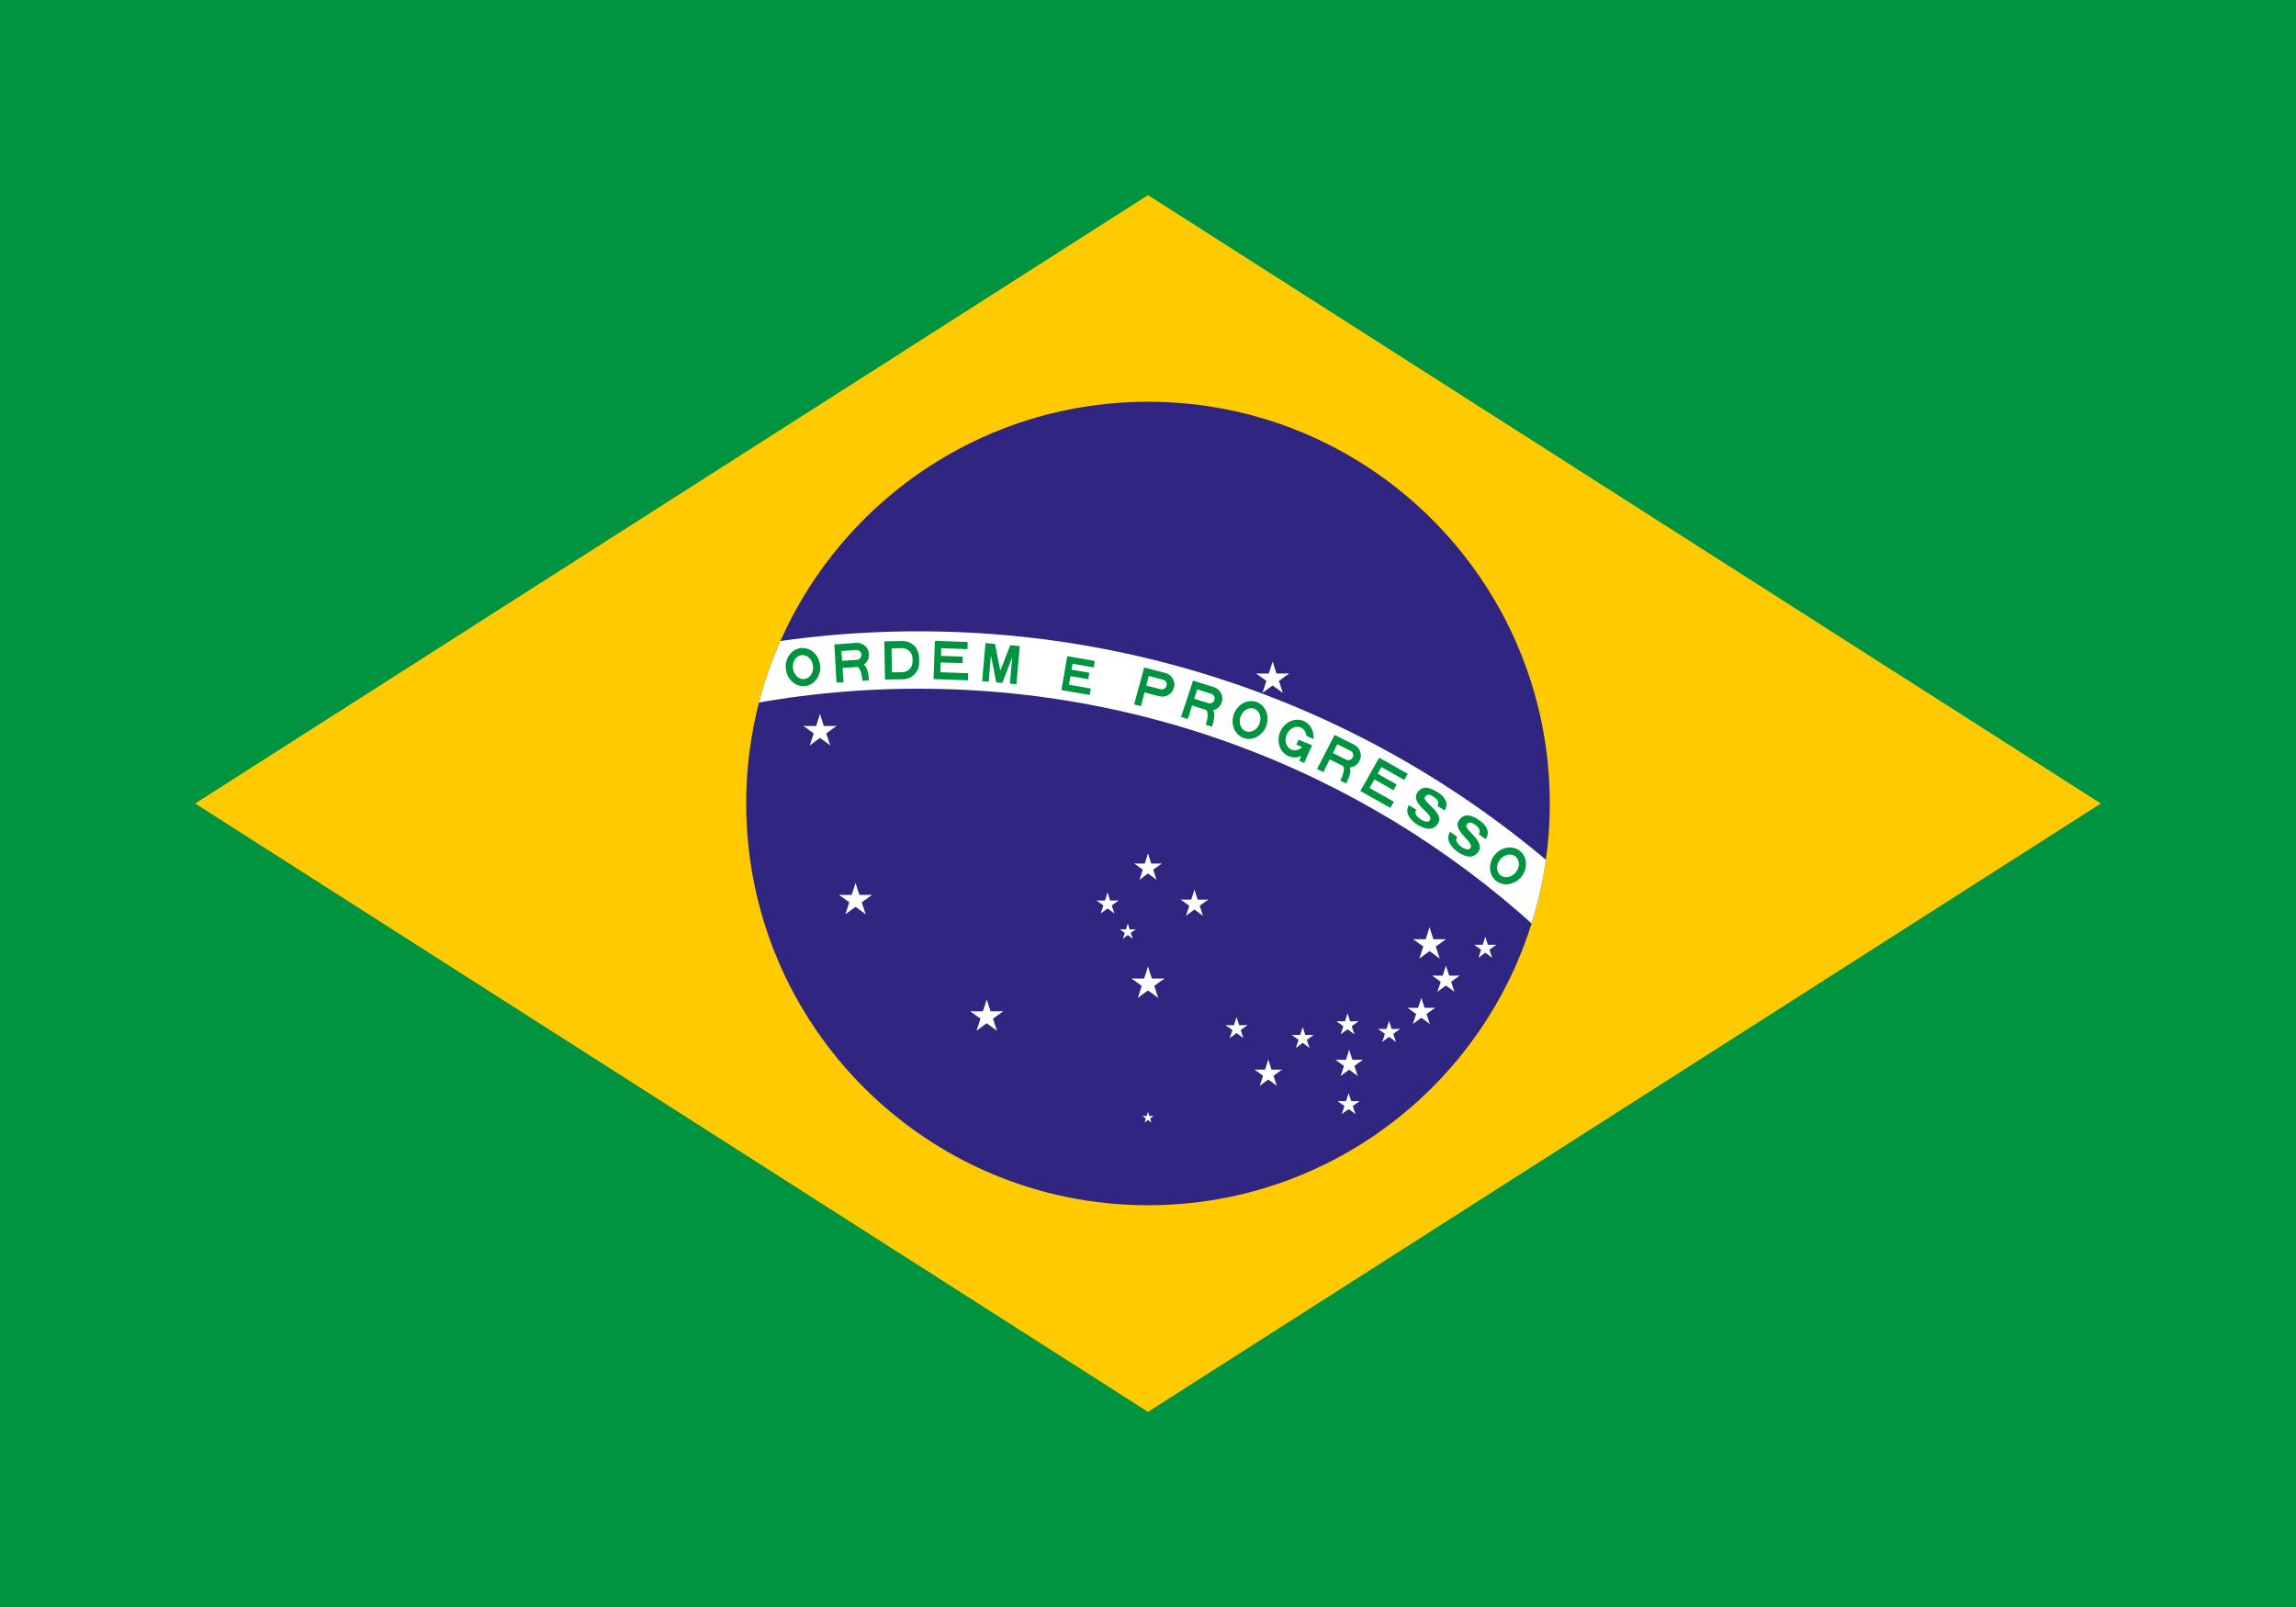
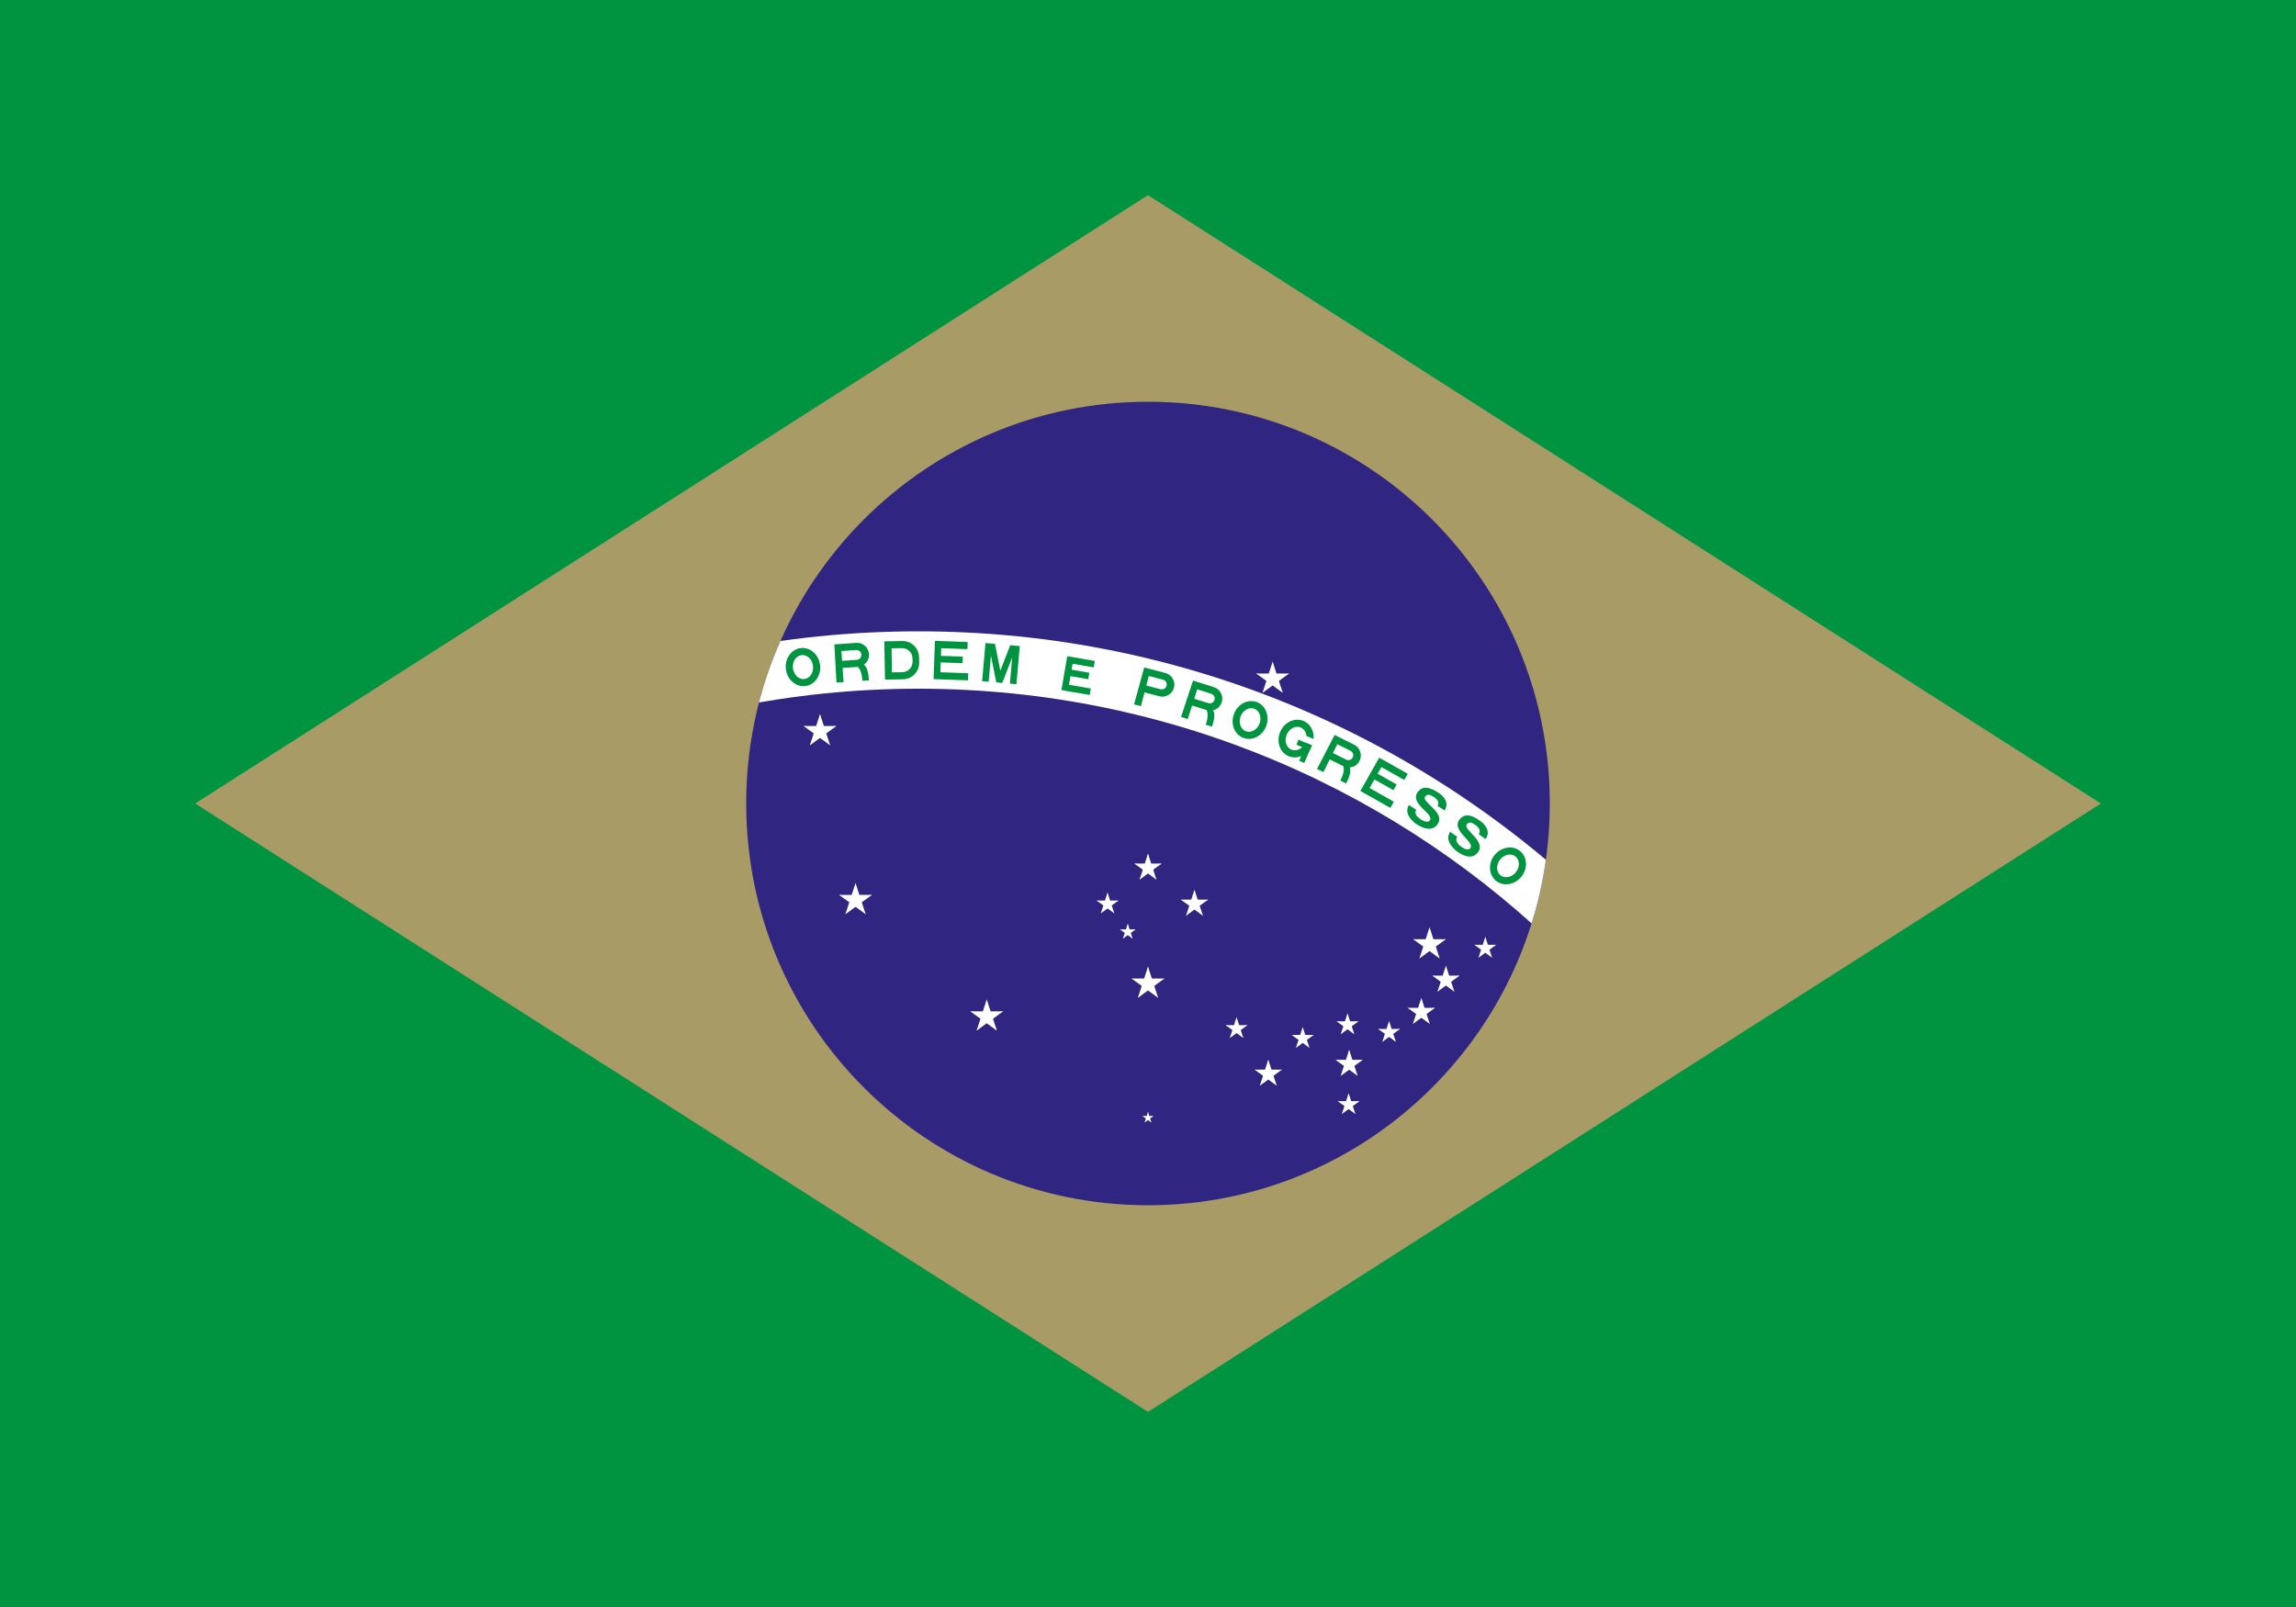
<svg xmlns="http://www.w3.org/2000/svg" xmlns:xlink="http://www.w3.org/1999/xlink" width="1000" height="700" viewBox="-2100 -1470 4200 2940">
  <defs>
    <g id="G">
      <clipPath id="g">
        <path d="m-31.5 0v-70h63v70zm31.5-47v12h31.5v-12z" />
      </clipPath>
      <use clip-path="url(#g)" xlink:href="#O" />
      <path d="M5-35H31.5V-25H5z" />
      <path d="m21.5-35h10v35h-10z" />
    </g>
    <g id="R">
      <use xlink:href="#P" />
      <path d="m28 0c0-10 0-32-15-32h-19c22 0 22 22 22 32" />
    </g>
    <g id="s" fill="#fff">
      <g id="c">
        <path id="t" transform="rotate(18,0,-1)" d="m0-1v1h0.5" />
        <use transform="scale(-1,1)" xlink:href="#t" />
      </g>
      <use transform="rotate(72)" xlink:href="#c" />
      <use transform="rotate(-72)" xlink:href="#c" />
      <use transform="rotate(144)" xlink:href="#c" />
      <use transform="rotate(216)" xlink:href="#c" />
    </g>
    <g id="a">
      <use transform="scale(31.5)" xlink:href="#s" />
    </g>
    <g id="b">
      <use transform="scale(26.25)" xlink:href="#s" />
    </g>
    <g id="f">
      <use transform="scale(21)" xlink:href="#s" />
    </g>
    <g id="h">
      <use transform="scale(15)" xlink:href="#s" />
    </g>
    <g id="i">
      <use transform="scale(10.5)" xlink:href="#s" />
    </g>
    <path id="D" d="m-31.5 0h33a30 30 0 0 0 30-30v-10a30 30 0 0 0-30-30h-33zm13-13h19a19 19 0 0 0 19-19v-6a19 19 0 0 0-19-19h-19z" fill-rule="evenodd" />
    <path id="E" transform="translate(-31.5)" d="m0 0h63v-13h-51v-18h40v-12h-40v-14h48v-13h-60z" />
    <path id="e" d="m-26.25 0h52.5v-12h-40.5v-16h33v-12h-33v-11h39.25v-12h-51.25z" />
    <path id="M" d="m-31.5 0h12v-48l14 48h11l14-48v48h12v-70h-17.5l-14 48-14-48h-17.5z" />
    <path id="O" d="m0 0a31.5 35 0 0 0 0-70 31.5 35 0 0 0 0 70m0-13a18.5 22 0 0 0 0-44 18.5 22 0 0 0 0 44" fill-rule="evenodd" />
    <path id="P" d="m-31.5 0h13v-26h28a22 22 0 0 0 0-44h-40zm13-39h27a9 9 0 0 0 0-18h-27z" fill-rule="evenodd" />
    <path id="S" d="m-15.75-22c0 7 6.75 10.5 16.75 10.5s14.74-3.25 14.75-7.75c0-14.25-46.75-5.25-46.5-30.25 0.25-21.5 24.75-20.5 33.75-20.5s26 4 25.75 21.25h-15.25c0-7.5-7-10.25-15-10.25-7.75 0-13.25 1.25-13.25 8.5-0.25 11.75 46.25 4 46.25 28.75 0 18.25-18 21.75-31.5 21.75-11.5 0-31.55-4.5-31.5-22z" />
  </defs>
  <clipPath id="B">
    <circle r="735" />
  </clipPath>
  <path d="m-2100-1470h4200v2940h-4200z" fill="#009440" />
-   <path d="M -1743,0 0,1113 1743,0 0,-1113 Z" fill="#ffcb00" />
+   <path d="M -1743,0 0,1113 1743,0 0,-1113 Z" fill="#A99B65" />
  <circle r="735" fill="#302681" />
  <path d="m-2205 1470a1785 1785 0 0 1 3570 0h-105a1680 1680 0 1 0-3360 0z" clip-path="url(#B)" fill="#fff" />
  <g transform="translate(-420,1470)" fill="#009440">
    <use transform="rotate(-7)" y="-1697.5" xlink:href="#O" />
    <use transform="rotate(-4)" y="-1697.5" xlink:href="#R" />
    <use transform="rotate(-1)" y="-1697.5" xlink:href="#D" />
    <use transform="rotate(2)" y="-1697.5" xlink:href="#E" />
    <use transform="rotate(5)" y="-1697.5" xlink:href="#M" />
    <use transform="rotate(9.75)" y="-1697.5" xlink:href="#e" />
    <use transform="rotate(14.5)" y="-1697.5" xlink:href="#P" />
    <use transform="rotate(17.5)" y="-1697.5" xlink:href="#R" />
    <use transform="rotate(20.5)" y="-1697.5" xlink:href="#O" />
    <use transform="rotate(23.5)" y="-1697.5" xlink:href="#G" />
    <use transform="rotate(26.5)" y="-1697.5" xlink:href="#R" />
    <use transform="rotate(29.5)" y="-1697.5" xlink:href="#E" />
    <use transform="rotate(32.5)" y="-1697.5" xlink:href="#S" />
    <use transform="rotate(35.5)" y="-1697.5" xlink:href="#S" />
    <use transform="rotate(38.5)" y="-1697.5" xlink:href="#O" />
  </g>
  <use x="-600" y="-132" xlink:href="#a" />
  <use x="-535" y="177" xlink:href="#a" />
  <use x="228" y="-228" xlink:href="#a" />
  <use x="515" y="258" xlink:href="#a" />
  <use x="617" y="265" xlink:href="#f" />
  <use x="545" y="323" xlink:href="#b" />
  <use x="368" y="477" xlink:href="#b" />
  <use x="367" y="551" xlink:href="#f" />
  <use x="441" y="419" xlink:href="#f" />
  <use x="500" y="382" xlink:href="#b" />
  <use x="365" y="405" xlink:href="#f" />
  <use y="330" xlink:href="#a" />
  <use x="85" y="184" xlink:href="#b" />
  <use y="118" xlink:href="#b" />
  <use x="-74" y="184" xlink:href="#f" />
  <use x="-37" y="235" xlink:href="#h" />
  <use x="220" y="495" xlink:href="#b" />
  <use x="283" y="430" xlink:href="#f" />
  <use x="162" y="412" xlink:href="#f" />
  <use x="-295" y="390" xlink:href="#a" />
  <use y="575" xlink:href="#i" />
</svg>
